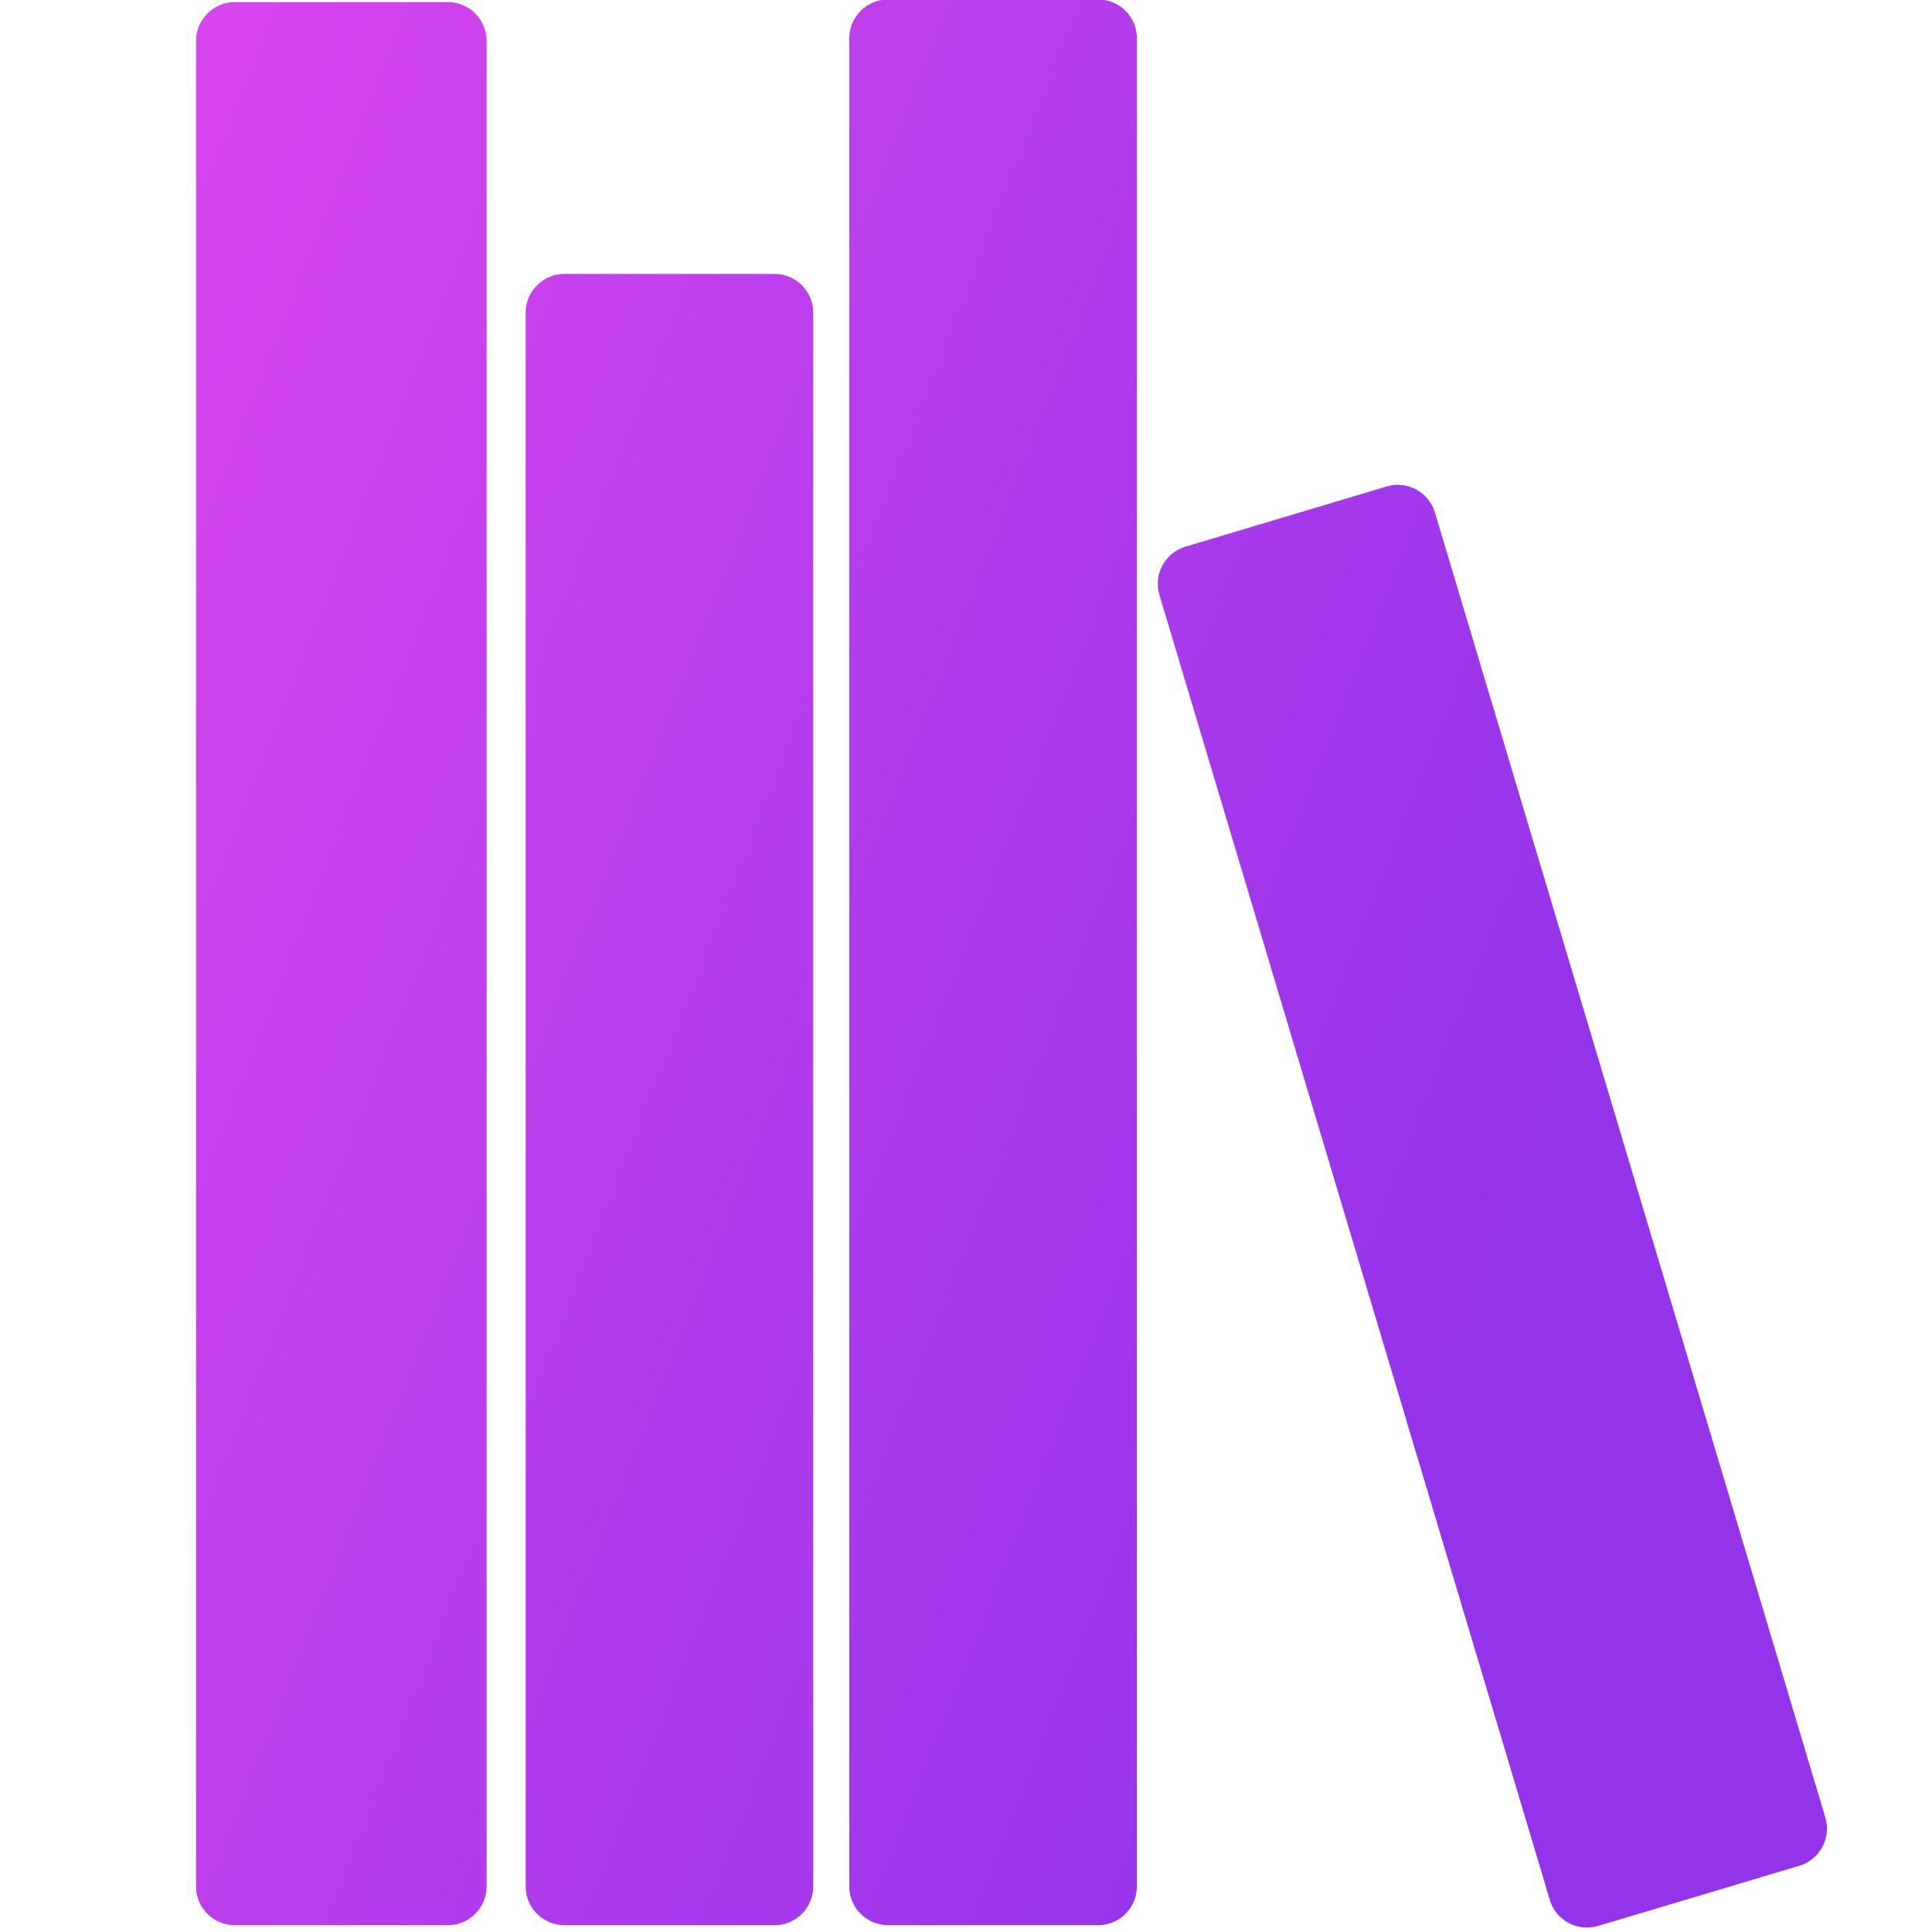
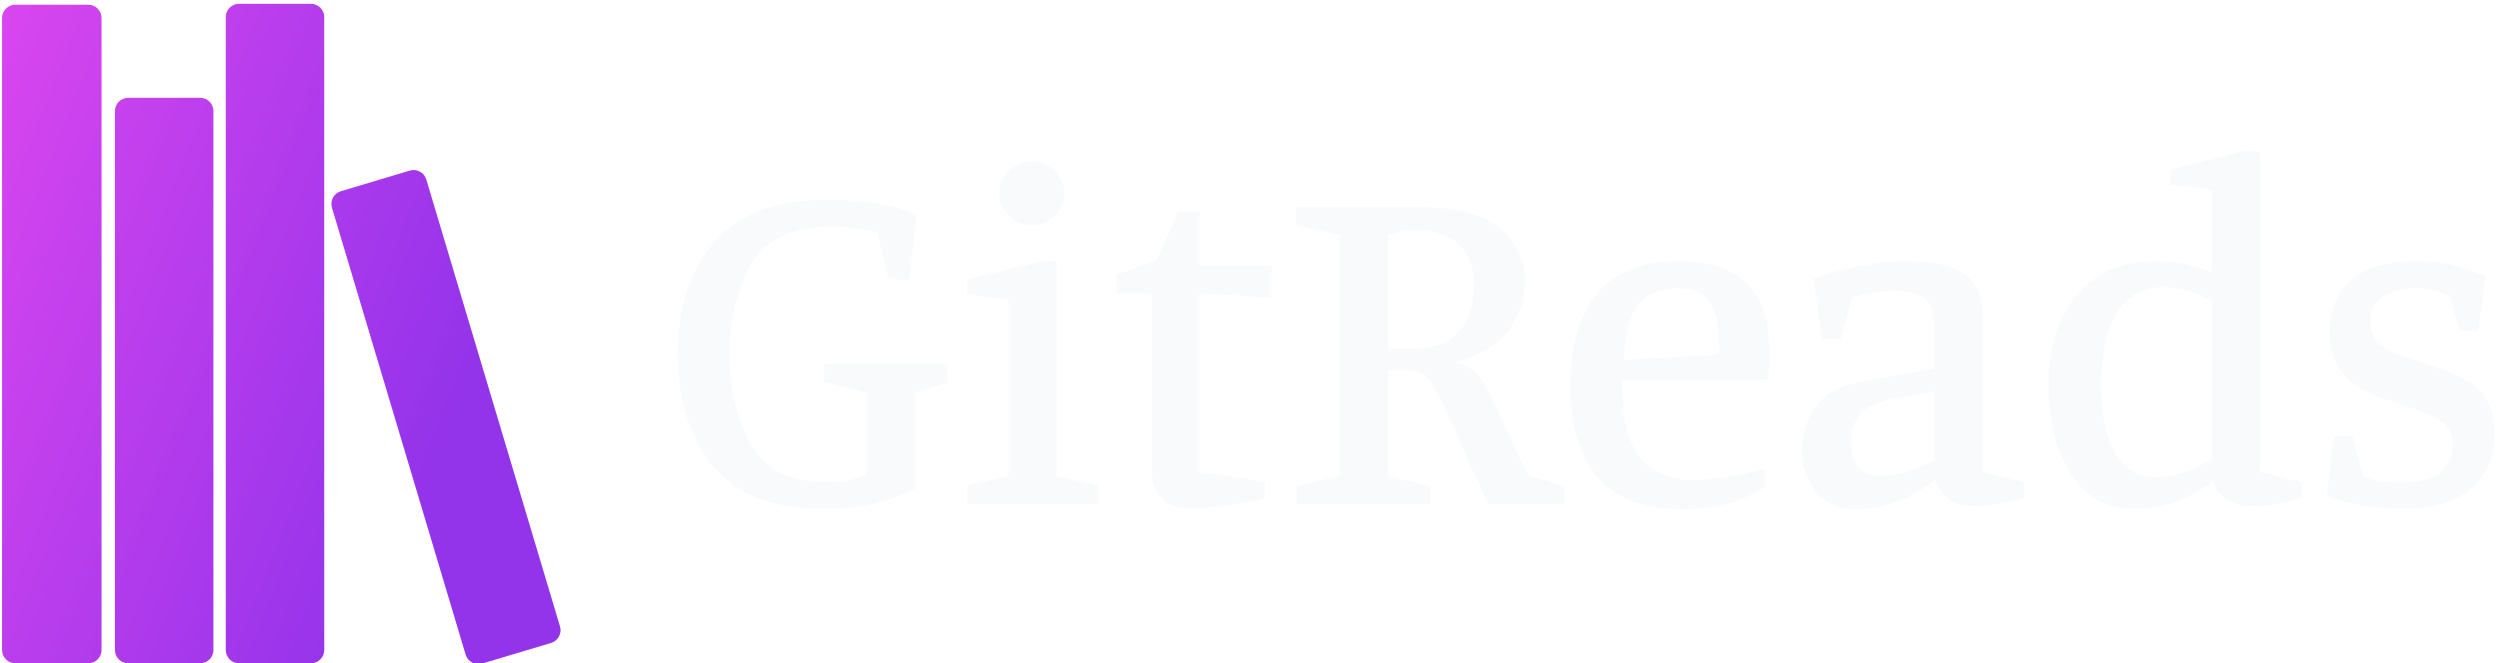
- <svg xmlns="http://www.w3.org/2000/svg" viewBox="0 0 100 100">
+ <svg xmlns="http://www.w3.org/2000/svg" viewBox="0 0 419 111">
+   <g fill="#F8FAFC" transform="matrix(5.802708,0,0,5.802708,110.5304,4.847636)">
+     <path d="M6.29 5.88L6.29 5.88Q5.71 5.71 4.90 5.71L4.90 5.71L4.90 5.71Q3.29 5.71 2.65 6.80L2.65 6.80L2.65 6.80Q2.02 7.90 2.02 9.38L2.02 9.38L2.02 9.38Q2.02 10.91 2.64 12.00L2.64 12.00L2.64 12.00Q3.26 13.09 4.79 13.09L4.79 13.09L4.79 13.09Q5.52 13.09 5.99 12.87L5.99 12.87L5.99 10.50L4.76 10.21L4.76 9.69L8.32 9.69L8.32 10.22L7.38 10.49L7.38 13.27L7.38 13.27Q6.89 13.55 6.22 13.71L6.22 13.71L6.22 13.71Q5.54 13.86 4.77 13.86L4.77 13.86L4.77 13.86Q2.55 13.86 1.54 12.62L1.54 12.62L1.54 12.62Q0.53 11.38 0.53 9.38L0.53 9.38L0.53 9.38Q0.53 7.39 1.58 6.16L1.58 6.16L1.58 6.16Q2.63 4.93 4.90 4.93L4.90 4.93L4.90 4.93Q5.53 4.93 6.25 5.04L6.25 5.04L6.25 5.04Q6.97 5.15 7.42 5.35L7.42 5.35L7.22 7.24L6.62 7.24L6.29 5.88ZM10.77 5.66L10.77 5.66Q10.37 5.66 10.09 5.40L10.09 5.40L10.09 5.40Q9.81 5.14 9.81 4.76L9.81 4.76L9.81 4.76Q9.81 4.38 10.10 4.10L10.10 4.10L10.10 4.10Q10.39 3.82 10.77 3.82L10.77 3.82L10.77 3.82Q11.13 3.82 11.42 4.10L11.42 4.10L11.42 4.10Q11.70 4.38 11.70 4.76L11.70 4.76L11.70 4.76Q11.70 5.14 11.42 5.40L11.42 5.40L11.42 5.40Q11.14 5.66 10.77 5.66L10.77 5.66ZM12.67 13.72L8.88 13.72L8.88 13.19L10.08 12.91L10.08 7.81L8.88 7.67L8.88 7.24L11.03 6.71L11.47 6.71L11.47 12.91L12.67 13.19L12.67 13.72ZM17.49 13.55L17.49 13.55Q17.08 13.66 16.40 13.76L16.40 13.76L16.40 13.76Q15.72 13.85 15.36 13.85L15.36 13.85L15.36 13.85Q14.22 13.85 14.22 12.71L14.22 12.71L14.22 7.64L13.20 7.64L13.20 7.10L14.35 6.69L14.97 5.29L15.60 5.29L15.60 6.85L17.68 6.85L17.68 7.76L15.60 7.64L15.60 12.80L17.49 13.08L17.49 13.55ZM23.93 13.72L23.39 12.53L23.39 12.53Q22.75 11.07 22.51 10.60L22.51 10.60L22.51 10.60Q22.27 10.12 22.09 9.99L22.09 9.99L22.09 9.99Q21.90 9.86 21.52 9.86L21.52 9.86L21.04 9.86L21.04 12.91L22.26 13.20L22.26 13.72L18.40 13.72L18.40 13.20L19.66 12.91L19.66 5.96L18.38 5.67L18.38 5.15L21.97 5.15L21.97 5.15Q23.51 5.15 24.26 5.75L24.26 5.75L24.26 5.75Q25.00 6.36 25.00 7.29L25.00 7.29L25.00 7.29Q25.00 8.09 24.51 8.72L24.51 8.72L24.51 8.72Q24.02 9.35 22.97 9.62L22.97 9.62L22.97 9.62Q23.32 9.73 23.52 9.88L23.52 9.88L23.52 9.88Q23.72 10.04 23.87 10.32L23.87 10.32L23.87 10.32Q24.02 10.60 24.33 11.28L24.33 11.28L24.33 11.28Q24.92 12.54 25.10 12.91L25.10 12.91L26.14 13.20L26.14 13.72L23.93 13.72ZM21.81 9.24L21.81 9.24Q22.64 9.24 23.09 8.74L23.09 8.74L23.09 8.74Q23.53 8.25 23.53 7.42L23.53 7.42L23.53 7.42Q23.53 6.66 23.10 6.24L23.10 6.24L23.10 6.24Q22.67 5.82 21.85 5.82L21.85 5.82L21.85 5.82Q21.49 5.82 21.04 5.95L21.04 5.95L21.04 9.24L21.81 9.24ZM29.53 13.87L29.53 13.87Q27.87 13.87 27.09 12.94L27.09 12.94L27.09 12.94Q26.31 12.01 26.31 10.32L26.31 10.32L26.31 10.32Q26.31 8.51 27.11 7.61L27.11 7.61L27.11 7.61Q27.92 6.71 29.37 6.71L29.37 6.71L29.37 6.71Q30.76 6.71 31.41 7.35L31.41 7.35L31.41 7.35Q32.06 7.99 32.06 9.37L32.06 9.37L32.06 9.37Q32.06 9.73 32.02 10.14L32.02 10.14L27.82 10.14L27.82 10.54L27.82 10.54Q27.82 11.77 28.34 12.40L28.34 12.40L28.34 12.40Q28.87 13.03 29.83 13.03L29.83 13.03L29.83 13.03Q30.73 13.03 31.88 12.71L31.88 12.71L31.98 13.20L31.98 13.20Q31.42 13.55 30.84 13.71L30.84 13.71L30.84 13.71Q30.27 13.87 29.53 13.87L29.53 13.87ZM27.85 9.56L30.60 9.41L30.60 9.10L30.60 9.10Q30.60 8.29 30.34 7.89L30.34 7.89L30.34 7.89Q30.07 7.49 29.46 7.49L29.46 7.49L29.46 7.49Q28.62 7.49 28.26 7.97L28.26 7.97L28.26 7.97Q27.90 8.46 27.85 9.56L27.85 9.56ZM35.71 7.56L35.71 7.56Q35.06 7.56 34.44 7.76L34.44 7.76L34.12 8.95L33.57 8.95L33.33 7.22L33.33 7.22Q34.73 6.71 36.04 6.71L36.04 6.71L36.04 6.71Q37.10 6.71 37.66 7.06L37.66 7.06L37.66 7.06Q38.22 7.42 38.22 8.30L38.22 8.30L38.22 12.80L39.42 13.09L39.42 13.55L39.42 13.55Q38.64 13.78 37.93 13.78L37.93 13.78L37.93 13.78Q37.53 13.78 37.24 13.58L37.24 13.58L37.24 13.58Q36.95 13.38 36.86 13.02L36.86 13.02L36.86 13.02Q36.29 13.44 35.73 13.66L35.73 13.66L35.73 13.66Q35.17 13.87 34.55 13.87L34.55 13.87L34.55 13.87Q33.82 13.87 33.41 13.37L33.41 13.37L33.41 13.37Q33.00 12.87 33.00 12.15L33.00 12.15L33.00 12.15Q33.00 11.48 33.38 10.92L33.38 10.92L33.38 10.92Q33.77 10.36 34.78 10.18L34.78 10.18L36.83 9.80L36.83 8.68L36.83 8.68Q36.83 8.11 36.59 7.83L36.59 7.83L36.59 7.83Q36.34 7.56 35.71 7.56L35.71 7.56ZM35.56 10.70L35.56 10.70Q34.41 10.92 34.41 11.94L34.41 11.94L34.41 11.94Q34.41 12.92 35.35 12.92L35.35 12.92L35.35 12.92Q35.95 12.92 36.83 12.45L36.83 12.45L36.83 10.47L35.56 10.70ZM44.88 13.06L44.88 13.06Q44.35 13.45 43.79 13.66L43.79 13.66L43.79 13.66Q43.23 13.86 42.56 13.86L42.56 13.86L42.56 13.86Q41.78 13.86 41.22 13.38L41.22 13.38L41.22 13.38Q40.67 12.89 40.40 12.09L40.40 12.09L40.40 12.09Q40.12 11.28 40.12 10.32L40.12 10.32L40.12 10.32Q40.12 8.62 40.95 7.67L40.95 7.67L40.95 7.67Q41.78 6.71 43.25 6.71L43.25 6.71L43.25 6.71Q43.61 6.71 43.97 6.78L43.97 6.78L43.97 6.78Q44.32 6.85 44.58 6.93L44.58 6.93L44.58 6.93Q44.83 7.01 44.84 7.04L44.84 7.04L44.84 4.63L43.64 4.49L43.64 4.06L45.78 3.53L46.23 3.53L46.23 12.80L47.43 13.09L47.43 13.55L47.43 13.55Q46.66 13.78 45.92 13.78L45.92 13.78L45.92 13.78Q45.57 13.78 45.26 13.58L45.26 13.58L45.26 13.58Q44.95 13.38 44.88 13.06L44.88 13.06ZM43.22 12.95L43.22 12.95Q43.67 12.95 44.11 12.78L44.11 12.78L44.11 12.78Q44.55 12.61 44.84 12.42L44.84 12.42L44.84 7.87L44.84 7.87Q44.21 7.46 43.41 7.46L43.41 7.46L43.41 7.46Q42.55 7.46 42.09 8.21L42.09 8.21L42.09 8.21Q41.64 8.96 41.64 10.28L41.64 10.28L41.64 10.28Q41.64 11.51 42.03 12.23L42.03 12.23L42.03 12.23Q42.42 12.95 43.22 12.95L43.22 12.95ZM50.74 7.49L50.74 7.49Q50.11 7.49 49.76 7.74L49.76 7.74L49.76 7.74Q49.41 7.98 49.41 8.41L49.41 8.41L49.41 8.41Q49.41 8.82 49.60 9.04L49.60 9.04L49.60 9.04Q49.80 9.25 50.30 9.44L50.30 9.44L51.49 9.84L51.49 9.84Q52.35 10.14 52.68 10.56L52.68 10.56L52.68 10.56Q53.00 10.98 53.00 11.72L53.00 11.72L53.00 11.72Q53.00 12.71 52.31 13.29L52.31 13.29L52.31 13.29Q51.62 13.86 50.32 13.86L50.32 13.86L50.32 13.86Q49.81 13.86 49.22 13.76L49.22 13.76L49.22 13.76Q48.62 13.66 48.16 13.50L48.16 13.50L48.36 11.77L48.90 11.77L49.20 12.94L49.20 12.94Q49.76 13.10 50.34 13.10L50.34 13.10L50.34 13.10Q51.79 13.10 51.79 11.97L51.79 11.97L51.79 11.97Q51.79 11.63 51.56 11.42L51.56 11.42L51.56 11.42Q51.34 11.20 50.74 10.99L50.74 10.99L49.66 10.63L49.66 10.63Q48.92 10.35 48.58 9.91L48.58 9.91L48.58 9.91Q48.24 9.48 48.24 8.76L48.24 8.76L48.24 8.76Q48.24 7.78 48.87 7.25L48.87 7.25L48.87 7.25Q49.50 6.71 50.76 6.71L50.76 6.71L50.76 6.71Q51.76 6.71 52.74 7.14L52.74 7.14L52.53 8.72L52.00 8.72L51.70 7.70L51.70 7.70Q51.52 7.62 51.25 7.55L51.25 7.55L51.25 7.55Q50.97 7.49 50.74 7.49L50.74 7.49Z" />
+   </g>
  <defs>
    <linearGradient gradientTransform="rotate(25)" id="b3e25dd7-c0e4-4245-b79e-441be80177ac" x1="0%" y1="0%" x2="100%" y2="0%">
      <stop offset="0%" style="stop-color: rgb(217, 70, 239); stop-opacity: 1" />
      <stop offset="100%" style="stop-color: rgb(147, 51, 234); stop-opacity: 1" />
    </linearGradient>
  </defs>
-   <g stroke="none" fill="url(#b3e25dd7-c0e4-4245-b79e-441be80177ac)">
+   <g transform="matrix(1.108865,0,0,1.108865,-10.90756,0.6717516)" stroke="none" fill="url(#b3e25dd7-c0e4-4245-b79e-441be80177ac)">
    <path d="M23.186 99.647H12.147c-1.1 0-2-.9-2-2V2.11c0-1.1.9-2 2-2h11.039c1.1 0 2 .9 2 2v95.536c0 1.101-.9 2.001-2 2.001zM40.093 99.647H29.209c-1.1 0-2-.9-2-2V16.179c0-1.1.9-2 2-2h10.884c1.1 0 2 .9 2 2v81.467c0 1.101-.9 2.001-2 2.001zM56.843 99.647H45.96c-1.1 0-2-.9-2-2V1.973c0-1.1.9-2 2-2h10.884c1.1 0 2 .9 2 2v95.674c-.001 1.1-.901 2-2.001 2zM93.137 96.569L82.71 99.688a2.006 2.006 0 0 1-2.489-1.343L60.01 30.786a2.006 2.006 0 0 1 1.343-2.489l10.427-3.119a2.006 2.006 0 0 1 2.489 1.343L94.48 94.08a2.006 2.006 0 0 1-1.343 2.489z" />
  </g>
</svg>
